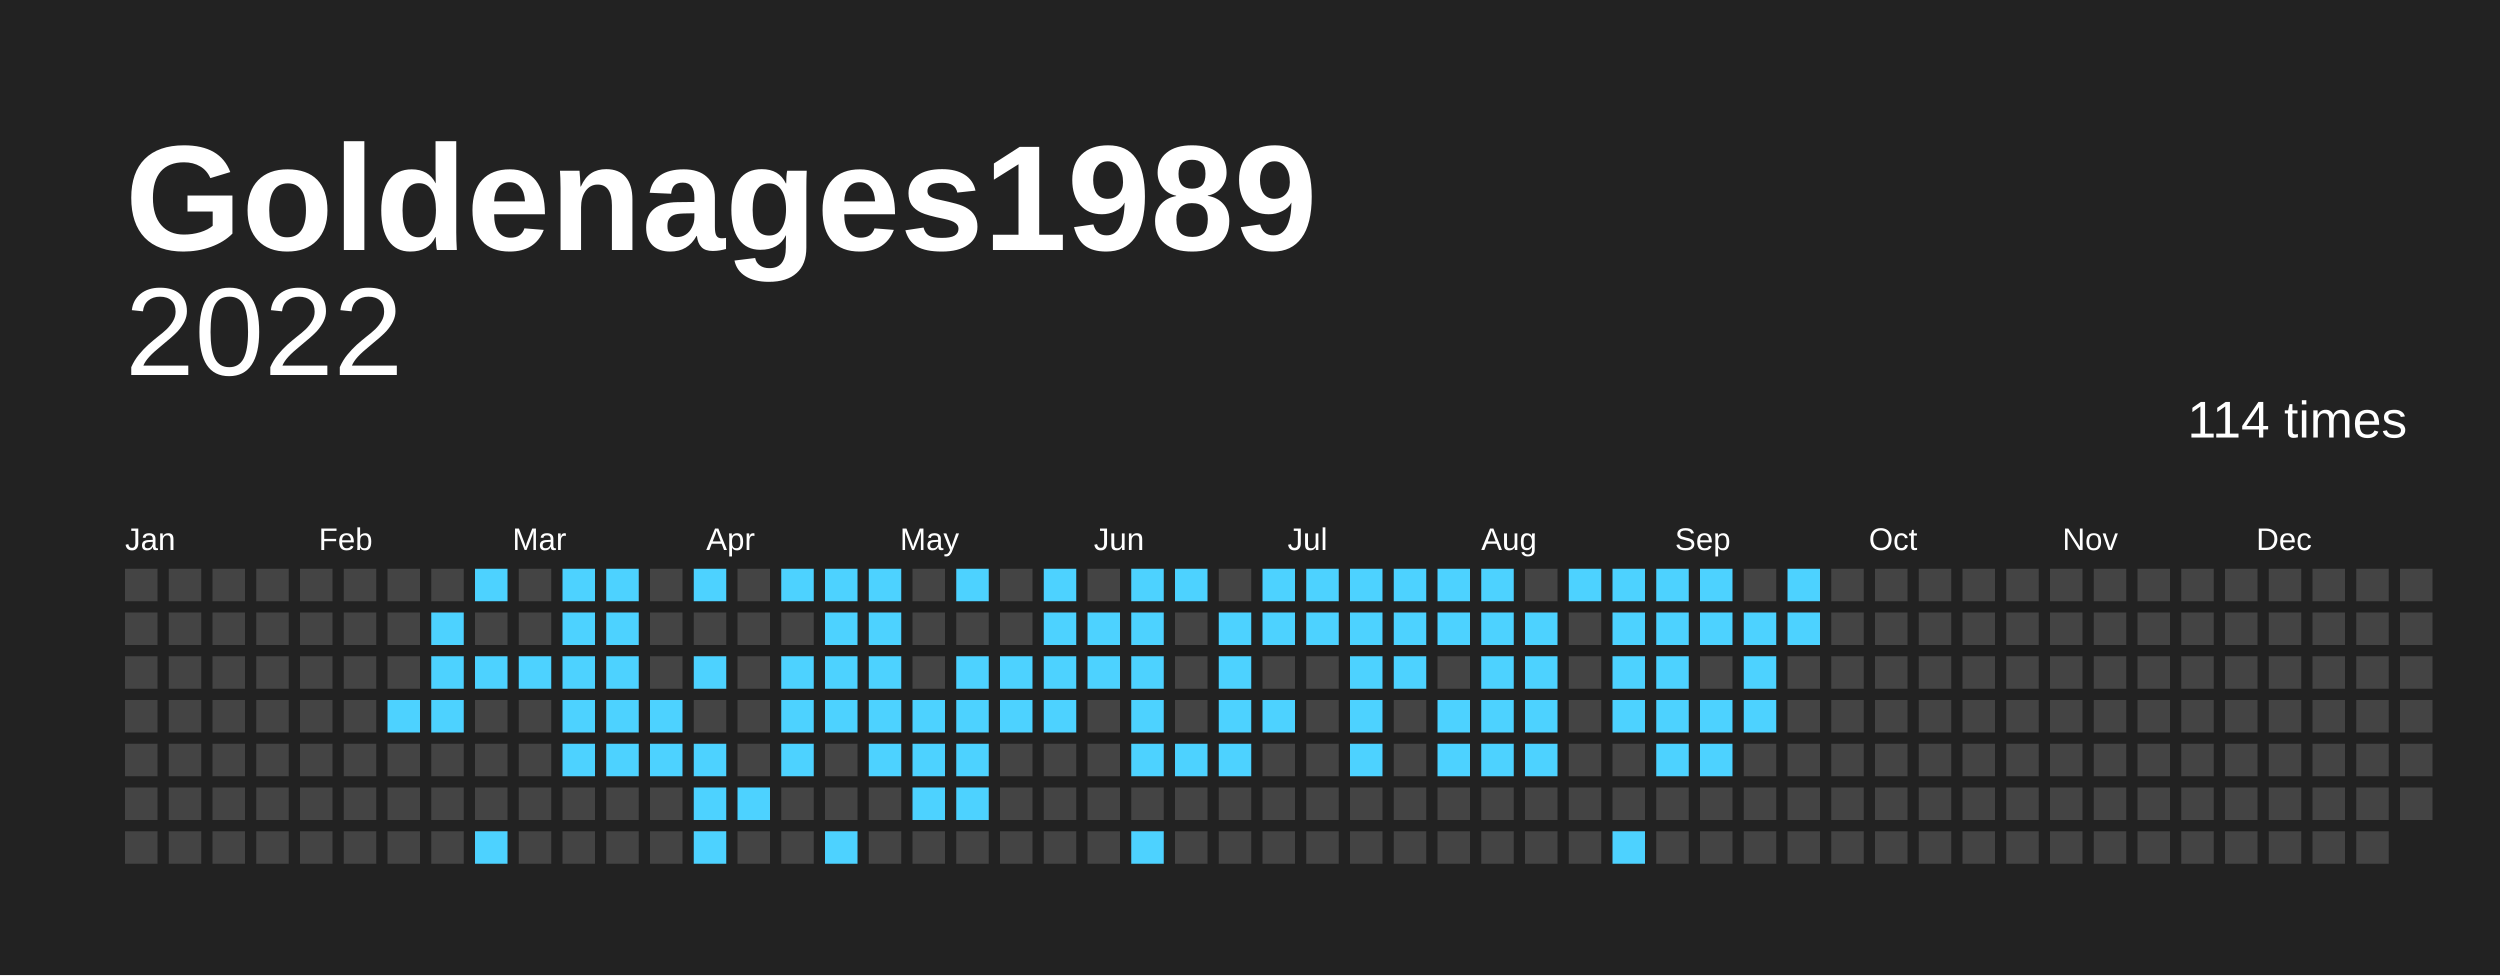
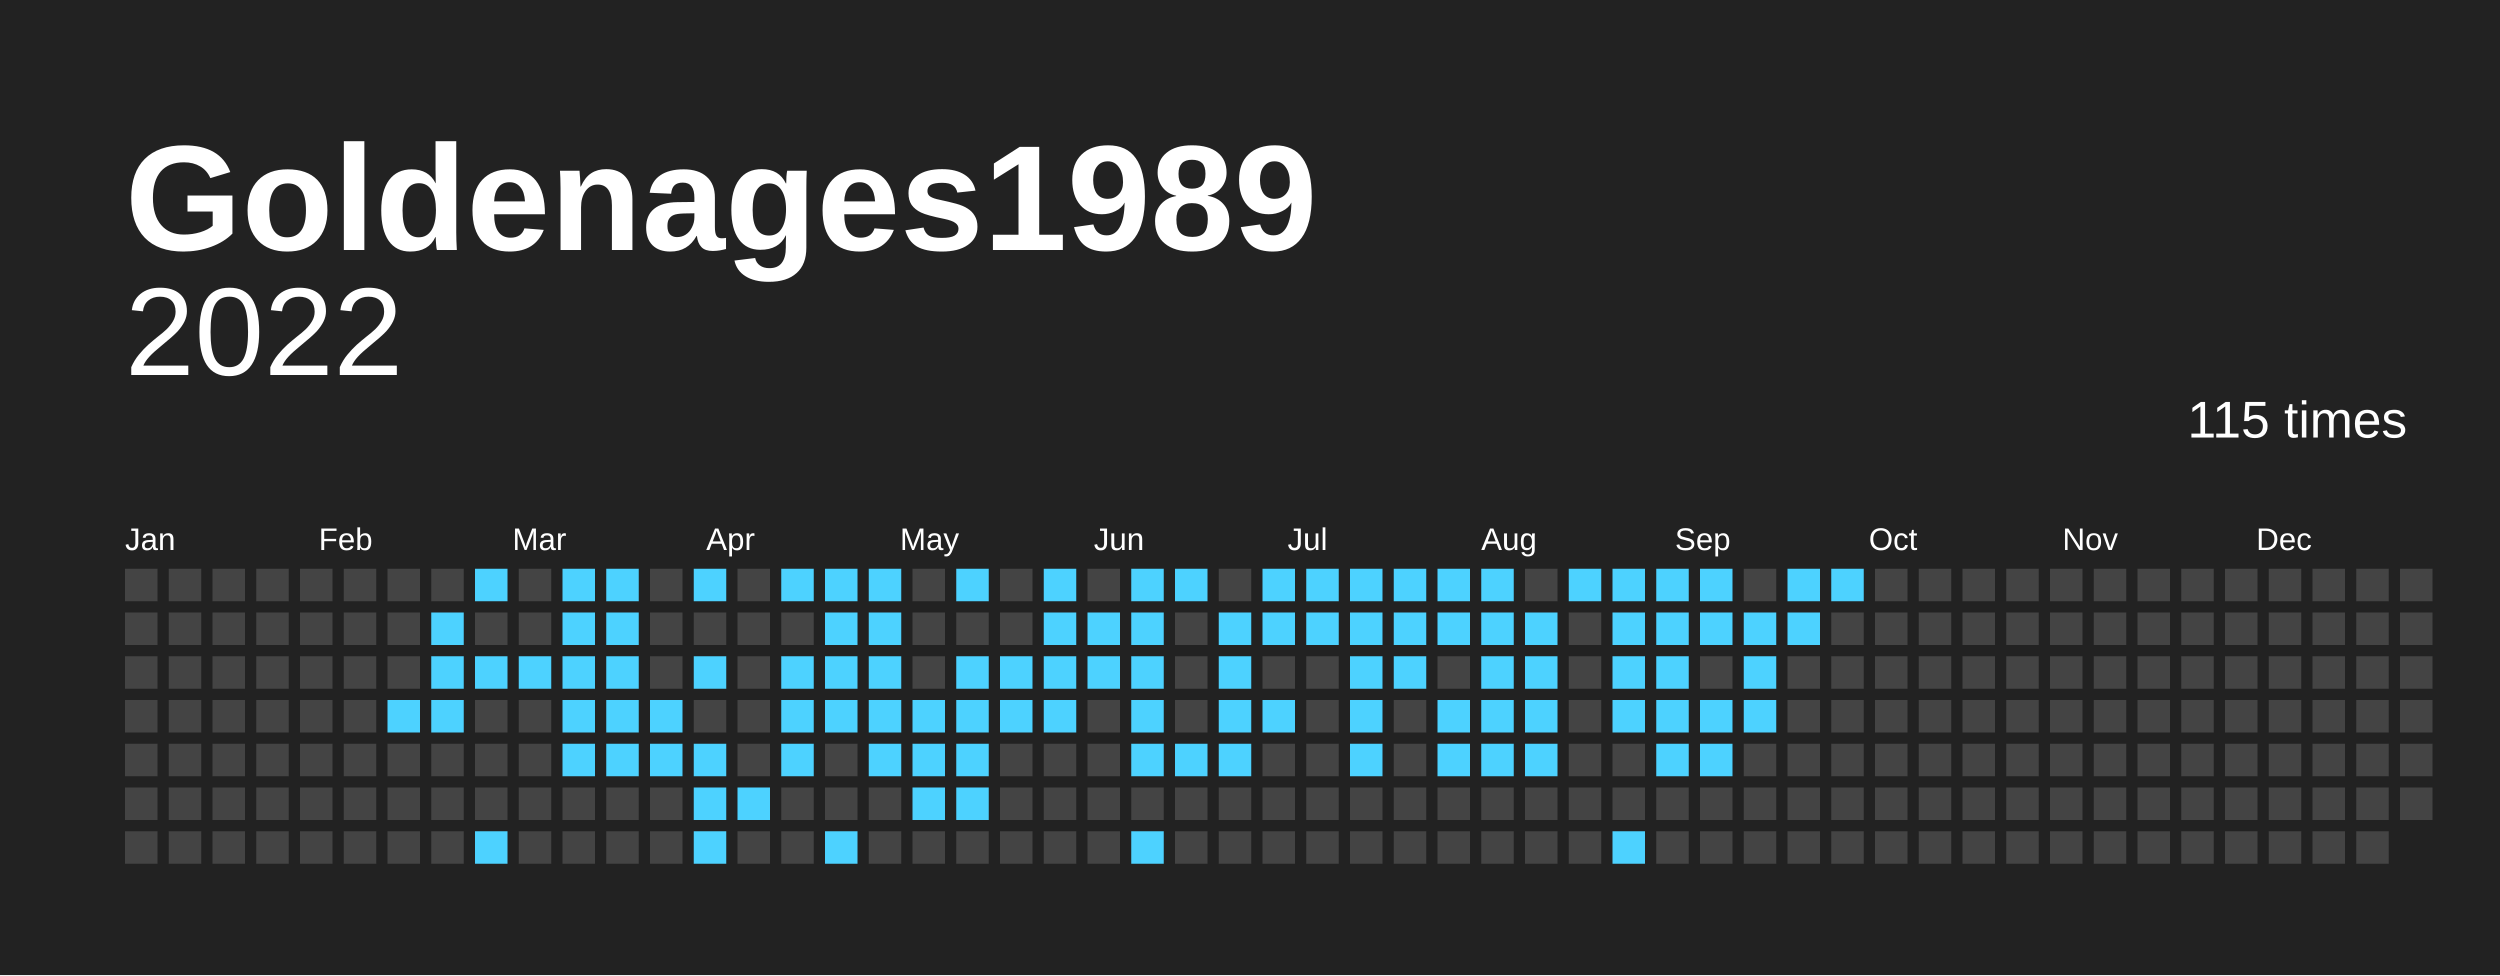
<svg xmlns="http://www.w3.org/2000/svg" baseProfile="full" height="78mm" version="1.1" viewBox="0,0,200,78" width="200mm">
  <defs />
  <rect fill="#222222" height="78" width="200" x="0" y="0" />
  <text fill="#FFFFFF" style="font-size:12px; font-family:Arial; font-weight:bold;" x="10" y="20">Goldenages1989</text>
  <text alignment-baseline="hanging" fill="#FFFFFF" style="font-size:10.0px; font-family:Arial;" x="10" y="30">2022</text>
-   <text alignment-baseline="hanging" fill="#FFFFFF" style="font-size:4.125px; font-family:Arial;" x="175" y="35">114 times</text>
+   <text alignment-baseline="hanging" fill="#FFFFFF" style="font-size:4.125px; font-family:Arial;" x="175" y="35">115 times</text>
  <text fill="#FFFFFF" style="font-size:2.5px; font-family:Arial" x="10.0" y="44">Jan</text>
  <text fill="#FFFFFF" style="font-size:2.5px; font-family:Arial" x="25.5" y="44">Feb</text>
  <text fill="#FFFFFF" style="font-size:2.5px; font-family:Arial" x="41.0" y="44">Mar</text>
  <text fill="#FFFFFF" style="font-size:2.5px; font-family:Arial" x="56.5" y="44">Apr</text>
  <text fill="#FFFFFF" style="font-size:2.5px; font-family:Arial" x="72.0" y="44">May</text>
  <text fill="#FFFFFF" style="font-size:2.5px; font-family:Arial" x="87.5" y="44">Jun</text>
  <text fill="#FFFFFF" style="font-size:2.5px; font-family:Arial" x="103.0" y="44">Jul</text>
  <text fill="#FFFFFF" style="font-size:2.5px; font-family:Arial" x="118.5" y="44">Aug</text>
  <text fill="#FFFFFF" style="font-size:2.5px; font-family:Arial" x="134.0" y="44">Sep</text>
  <text fill="#FFFFFF" style="font-size:2.5px; font-family:Arial" x="149.5" y="44">Oct</text>
  <text fill="#FFFFFF" style="font-size:2.5px; font-family:Arial" x="165.0" y="44">Nov</text>
  <text fill="#FFFFFF" style="font-size:2.5px; font-family:Arial" x="180.5" y="44">Dec</text>
  <rect fill="#444444" height="2.6" width="2.6" x="10.0" y="45.5" />
  <rect fill="#444444" height="2.6" width="2.6" x="10.0" y="49.0" />
  <rect fill="#444444" height="2.6" width="2.6" x="10.0" y="52.5" />
  <rect fill="#444444" height="2.6" width="2.6" x="10.0" y="56.0" />
  <rect fill="#444444" height="2.6" width="2.6" x="10.0" y="59.5" />
  <rect fill="#444444" height="2.6" width="2.6" x="10.0" y="63.0" />
  <rect fill="#444444" height="2.6" width="2.6" x="10.0" y="66.5" />
  <rect fill="#444444" height="2.6" width="2.6" x="13.5" y="45.5" />
  <rect fill="#444444" height="2.6" width="2.6" x="13.5" y="49.0" />
  <rect fill="#444444" height="2.6" width="2.6" x="13.5" y="52.5" />
  <rect fill="#444444" height="2.6" width="2.6" x="13.5" y="56.0" />
  <rect fill="#444444" height="2.6" width="2.6" x="13.5" y="59.5" />
  <rect fill="#444444" height="2.6" width="2.6" x="13.5" y="63.0" />
  <rect fill="#444444" height="2.6" width="2.6" x="13.5" y="66.5" />
  <rect fill="#444444" height="2.6" width="2.6" x="17.0" y="45.5" />
  <rect fill="#444444" height="2.6" width="2.6" x="17.0" y="49.0" />
  <rect fill="#444444" height="2.6" width="2.6" x="17.0" y="52.5" />
  <rect fill="#444444" height="2.6" width="2.6" x="17.0" y="56.0" />
  <rect fill="#444444" height="2.6" width="2.6" x="17.0" y="59.5" />
  <rect fill="#444444" height="2.6" width="2.6" x="17.0" y="63.0" />
  <rect fill="#444444" height="2.6" width="2.6" x="17.0" y="66.5" />
  <rect fill="#444444" height="2.6" width="2.6" x="20.5" y="45.5" />
  <rect fill="#444444" height="2.6" width="2.6" x="20.5" y="49.0" />
  <rect fill="#444444" height="2.6" width="2.6" x="20.5" y="52.5" />
  <rect fill="#444444" height="2.6" width="2.6" x="20.5" y="56.0" />
  <rect fill="#444444" height="2.6" width="2.6" x="20.5" y="59.5" />
  <rect fill="#444444" height="2.6" width="2.6" x="20.5" y="63.0" />
  <rect fill="#444444" height="2.6" width="2.6" x="20.5" y="66.5" />
  <rect fill="#444444" height="2.6" width="2.6" x="24.0" y="45.5" />
  <rect fill="#444444" height="2.6" width="2.6" x="24.0" y="49.0" />
  <rect fill="#444444" height="2.6" width="2.6" x="24.0" y="52.5" />
  <rect fill="#444444" height="2.6" width="2.6" x="24.0" y="56.0" />
  <rect fill="#444444" height="2.6" width="2.6" x="24.0" y="59.5" />
  <rect fill="#444444" height="2.6" width="2.6" x="24.0" y="63.0" />
  <rect fill="#444444" height="2.6" width="2.6" x="24.0" y="66.5" />
  <rect fill="#444444" height="2.6" width="2.6" x="27.5" y="45.5" />
  <rect fill="#444444" height="2.6" width="2.6" x="27.5" y="49.0" />
  <rect fill="#444444" height="2.6" width="2.6" x="27.5" y="52.5" />
  <rect fill="#444444" height="2.6" width="2.6" x="27.5" y="56.0" />
  <rect fill="#444444" height="2.6" width="2.6" x="27.5" y="59.5" />
  <rect fill="#444444" height="2.6" width="2.6" x="27.5" y="63.0" />
  <rect fill="#444444" height="2.6" width="2.6" x="27.5" y="66.5" />
  <rect fill="#444444" height="2.6" width="2.6" x="31.0" y="45.5" />
  <rect fill="#444444" height="2.6" width="2.6" x="31.0" y="49.0" />
  <rect fill="#444444" height="2.6" width="2.6" x="31.0" y="52.5" />
  <rect fill="#4DD2FF" height="2.6" width="2.6" x="31.0" y="56.0" />
  <rect fill="#444444" height="2.6" width="2.6" x="31.0" y="59.5" />
  <rect fill="#444444" height="2.6" width="2.6" x="31.0" y="63.0" />
  <rect fill="#444444" height="2.6" width="2.6" x="31.0" y="66.5" />
  <rect fill="#444444" height="2.6" width="2.6" x="34.5" y="45.5" />
  <rect fill="#4DD2FF" height="2.6" width="2.6" x="34.5" y="49.0" />
  <rect fill="#4DD2FF" height="2.6" width="2.6" x="34.5" y="52.5" />
  <rect fill="#4DD2FF" height="2.6" width="2.6" x="34.5" y="56.0" />
  <rect fill="#444444" height="2.6" width="2.6" x="34.5" y="59.5" />
  <rect fill="#444444" height="2.6" width="2.6" x="34.5" y="63.0" />
  <rect fill="#444444" height="2.6" width="2.6" x="34.5" y="66.5" />
  <rect fill="#4DD2FF" height="2.6" width="2.6" x="38.0" y="45.5" />
  <rect fill="#444444" height="2.6" width="2.6" x="38.0" y="49.0" />
  <rect fill="#4DD2FF" height="2.6" width="2.6" x="38.0" y="52.5" />
  <rect fill="#444444" height="2.6" width="2.6" x="38.0" y="56.0" />
  <rect fill="#444444" height="2.6" width="2.6" x="38.0" y="59.5" />
  <rect fill="#444444" height="2.6" width="2.6" x="38.0" y="63.0" />
  <rect fill="#4DD2FF" height="2.6" width="2.6" x="38.0" y="66.5" />
  <rect fill="#444444" height="2.6" width="2.6" x="41.5" y="45.5" />
  <rect fill="#444444" height="2.6" width="2.6" x="41.5" y="49.0" />
  <rect fill="#4DD2FF" height="2.6" width="2.6" x="41.5" y="52.5" />
  <rect fill="#444444" height="2.6" width="2.6" x="41.5" y="56.0" />
  <rect fill="#444444" height="2.6" width="2.6" x="41.5" y="59.5" />
  <rect fill="#444444" height="2.6" width="2.6" x="41.5" y="63.0" />
  <rect fill="#444444" height="2.6" width="2.6" x="41.5" y="66.5" />
  <rect fill="#4DD2FF" height="2.6" width="2.6" x="45.0" y="45.5" />
  <rect fill="#4DD2FF" height="2.6" width="2.6" x="45.0" y="49.0" />
  <rect fill="#4DD2FF" height="2.6" width="2.6" x="45.0" y="52.5" />
  <rect fill="#4DD2FF" height="2.6" width="2.6" x="45.0" y="56.0" />
  <rect fill="#4DD2FF" height="2.6" width="2.6" x="45.0" y="59.5" />
  <rect fill="#444444" height="2.6" width="2.6" x="45.0" y="63.0" />
  <rect fill="#444444" height="2.6" width="2.6" x="45.0" y="66.5" />
  <rect fill="#4DD2FF" height="2.6" width="2.6" x="48.5" y="45.5" />
  <rect fill="#4DD2FF" height="2.6" width="2.6" x="48.5" y="49.0" />
  <rect fill="#4DD2FF" height="2.6" width="2.6" x="48.5" y="52.5" />
  <rect fill="#4DD2FF" height="2.6" width="2.6" x="48.5" y="56.0" />
  <rect fill="#4DD2FF" height="2.6" width="2.6" x="48.5" y="59.5" />
  <rect fill="#444444" height="2.6" width="2.6" x="48.5" y="63.0" />
  <rect fill="#444444" height="2.6" width="2.6" x="48.5" y="66.5" />
  <rect fill="#444444" height="2.6" width="2.6" x="52.0" y="45.5" />
  <rect fill="#444444" height="2.6" width="2.6" x="52.0" y="49.0" />
  <rect fill="#444444" height="2.6" width="2.6" x="52.0" y="52.5" />
  <rect fill="#4DD2FF" height="2.6" width="2.6" x="52.0" y="56.0" />
  <rect fill="#4DD2FF" height="2.6" width="2.6" x="52.0" y="59.5" />
  <rect fill="#444444" height="2.6" width="2.6" x="52.0" y="63.0" />
  <rect fill="#444444" height="2.6" width="2.6" x="52.0" y="66.5" />
  <rect fill="#4DD2FF" height="2.6" width="2.6" x="55.5" y="45.5" />
  <rect fill="#444444" height="2.6" width="2.6" x="55.5" y="49.0" />
  <rect fill="#4DD2FF" height="2.6" width="2.6" x="55.5" y="52.5" />
  <rect fill="#444444" height="2.6" width="2.6" x="55.5" y="56.0" />
  <rect fill="#4DD2FF" height="2.6" width="2.6" x="55.5" y="59.5" />
  <rect fill="#4DD2FF" height="2.6" width="2.6" x="55.5" y="63.0" />
  <rect fill="#4DD2FF" height="2.6" width="2.6" x="55.5" y="66.5" />
  <rect fill="#444444" height="2.6" width="2.6" x="59.0" y="45.5" />
  <rect fill="#444444" height="2.6" width="2.6" x="59.0" y="49.0" />
  <rect fill="#444444" height="2.6" width="2.6" x="59.0" y="52.5" />
  <rect fill="#444444" height="2.6" width="2.6" x="59.0" y="56.0" />
  <rect fill="#444444" height="2.6" width="2.6" x="59.0" y="59.5" />
  <rect fill="#4DD2FF" height="2.6" width="2.6" x="59.0" y="63.0" />
  <rect fill="#444444" height="2.6" width="2.6" x="59.0" y="66.5" />
  <rect fill="#4DD2FF" height="2.6" width="2.6" x="62.5" y="45.5" />
  <rect fill="#444444" height="2.6" width="2.6" x="62.5" y="49.0" />
  <rect fill="#4DD2FF" height="2.6" width="2.6" x="62.5" y="52.5" />
  <rect fill="#4DD2FF" height="2.6" width="2.6" x="62.5" y="56.0" />
  <rect fill="#4DD2FF" height="2.6" width="2.6" x="62.5" y="59.5" />
  <rect fill="#444444" height="2.6" width="2.6" x="62.5" y="63.0" />
  <rect fill="#444444" height="2.6" width="2.6" x="62.5" y="66.5" />
  <rect fill="#4DD2FF" height="2.6" width="2.6" x="66.0" y="45.5" />
  <rect fill="#4DD2FF" height="2.6" width="2.6" x="66.0" y="49.0" />
  <rect fill="#4DD2FF" height="2.6" width="2.6" x="66.0" y="52.5" />
  <rect fill="#4DD2FF" height="2.6" width="2.6" x="66.0" y="56.0" />
  <rect fill="#444444" height="2.6" width="2.6" x="66.0" y="59.5" />
  <rect fill="#444444" height="2.6" width="2.6" x="66.0" y="63.0" />
  <rect fill="#4DD2FF" height="2.6" width="2.6" x="66.0" y="66.5" />
  <rect fill="#4DD2FF" height="2.6" width="2.6" x="69.5" y="45.5" />
  <rect fill="#4DD2FF" height="2.6" width="2.6" x="69.5" y="49.0" />
  <rect fill="#4DD2FF" height="2.6" width="2.6" x="69.5" y="52.5" />
  <rect fill="#4DD2FF" height="2.6" width="2.6" x="69.5" y="56.0" />
  <rect fill="#4DD2FF" height="2.6" width="2.6" x="69.5" y="59.5" />
  <rect fill="#444444" height="2.6" width="2.6" x="69.5" y="63.0" />
  <rect fill="#444444" height="2.6" width="2.6" x="69.5" y="66.5" />
  <rect fill="#444444" height="2.6" width="2.6" x="73.0" y="45.5" />
  <rect fill="#444444" height="2.6" width="2.6" x="73.0" y="49.0" />
  <rect fill="#444444" height="2.6" width="2.6" x="73.0" y="52.5" />
  <rect fill="#4DD2FF" height="2.6" width="2.6" x="73.0" y="56.0" />
  <rect fill="#4DD2FF" height="2.6" width="2.6" x="73.0" y="59.5" />
  <rect fill="#4DD2FF" height="2.6" width="2.6" x="73.0" y="63.0" />
  <rect fill="#444444" height="2.6" width="2.6" x="73.0" y="66.5" />
  <rect fill="#4DD2FF" height="2.6" width="2.6" x="76.5" y="45.5" />
  <rect fill="#444444" height="2.6" width="2.6" x="76.5" y="49.0" />
  <rect fill="#4DD2FF" height="2.6" width="2.6" x="76.5" y="52.5" />
  <rect fill="#4DD2FF" height="2.6" width="2.6" x="76.5" y="56.0" />
  <rect fill="#4DD2FF" height="2.6" width="2.6" x="76.5" y="59.5" />
  <rect fill="#4DD2FF" height="2.6" width="2.6" x="76.5" y="63.0" />
  <rect fill="#444444" height="2.6" width="2.6" x="76.5" y="66.5" />
  <rect fill="#444444" height="2.6" width="2.6" x="80.0" y="45.5" />
  <rect fill="#444444" height="2.6" width="2.6" x="80.0" y="49.0" />
  <rect fill="#4DD2FF" height="2.6" width="2.6" x="80.0" y="52.5" />
  <rect fill="#4DD2FF" height="2.6" width="2.6" x="80.0" y="56.0" />
  <rect fill="#444444" height="2.6" width="2.6" x="80.0" y="59.5" />
  <rect fill="#444444" height="2.6" width="2.6" x="80.0" y="63.0" />
  <rect fill="#444444" height="2.6" width="2.6" x="80.0" y="66.5" />
  <rect fill="#4DD2FF" height="2.6" width="2.6" x="83.5" y="45.5" />
  <rect fill="#4DD2FF" height="2.6" width="2.6" x="83.5" y="49.0" />
  <rect fill="#4DD2FF" height="2.6" width="2.6" x="83.5" y="52.5" />
  <rect fill="#4DD2FF" height="2.6" width="2.6" x="83.5" y="56.0" />
  <rect fill="#444444" height="2.6" width="2.6" x="83.5" y="59.5" />
  <rect fill="#444444" height="2.6" width="2.6" x="83.5" y="63.0" />
  <rect fill="#444444" height="2.6" width="2.6" x="83.5" y="66.5" />
  <rect fill="#444444" height="2.6" width="2.6" x="87.0" y="45.5" />
  <rect fill="#4DD2FF" height="2.6" width="2.6" x="87.0" y="49.0" />
  <rect fill="#4DD2FF" height="2.6" width="2.6" x="87.0" y="52.5" />
  <rect fill="#444444" height="2.6" width="2.6" x="87.0" y="56.0" />
  <rect fill="#444444" height="2.6" width="2.6" x="87.0" y="59.5" />
  <rect fill="#444444" height="2.6" width="2.6" x="87.0" y="63.0" />
  <rect fill="#444444" height="2.6" width="2.6" x="87.0" y="66.5" />
  <rect fill="#4DD2FF" height="2.6" width="2.6" x="90.5" y="45.5" />
  <rect fill="#4DD2FF" height="2.6" width="2.6" x="90.5" y="49.0" />
  <rect fill="#4DD2FF" height="2.6" width="2.6" x="90.5" y="52.5" />
  <rect fill="#4DD2FF" height="2.6" width="2.6" x="90.5" y="56.0" />
  <rect fill="#4DD2FF" height="2.6" width="2.6" x="90.5" y="59.5" />
  <rect fill="#444444" height="2.6" width="2.6" x="90.5" y="63.0" />
  <rect fill="#4DD2FF" height="2.6" width="2.6" x="90.5" y="66.5" />
  <rect fill="#4DD2FF" height="2.6" width="2.6" x="94.0" y="45.5" />
  <rect fill="#444444" height="2.6" width="2.6" x="94.0" y="49.0" />
  <rect fill="#444444" height="2.6" width="2.6" x="94.0" y="52.5" />
  <rect fill="#444444" height="2.6" width="2.6" x="94.0" y="56.0" />
  <rect fill="#4DD2FF" height="2.6" width="2.6" x="94.0" y="59.5" />
  <rect fill="#444444" height="2.6" width="2.6" x="94.0" y="63.0" />
  <rect fill="#444444" height="2.6" width="2.6" x="94.0" y="66.5" />
  <rect fill="#444444" height="2.6" width="2.6" x="97.5" y="45.5" />
  <rect fill="#4DD2FF" height="2.6" width="2.6" x="97.5" y="49.0" />
  <rect fill="#4DD2FF" height="2.6" width="2.6" x="97.5" y="52.5" />
  <rect fill="#4DD2FF" height="2.6" width="2.6" x="97.5" y="56.0" />
  <rect fill="#4DD2FF" height="2.6" width="2.6" x="97.5" y="59.5" />
  <rect fill="#444444" height="2.6" width="2.6" x="97.5" y="63.0" />
  <rect fill="#444444" height="2.6" width="2.6" x="97.5" y="66.5" />
  <rect fill="#4DD2FF" height="2.6" width="2.6" x="101.0" y="45.5" />
  <rect fill="#4DD2FF" height="2.6" width="2.6" x="101.0" y="49.0" />
  <rect fill="#444444" height="2.6" width="2.6" x="101.0" y="52.5" />
  <rect fill="#4DD2FF" height="2.6" width="2.6" x="101.0" y="56.0" />
  <rect fill="#444444" height="2.6" width="2.6" x="101.0" y="59.5" />
  <rect fill="#444444" height="2.6" width="2.6" x="101.0" y="63.0" />
  <rect fill="#444444" height="2.6" width="2.6" x="101.0" y="66.5" />
  <rect fill="#4DD2FF" height="2.6" width="2.6" x="104.5" y="45.5" />
  <rect fill="#4DD2FF" height="2.6" width="2.6" x="104.5" y="49.0" />
  <rect fill="#444444" height="2.6" width="2.6" x="104.5" y="52.5" />
  <rect fill="#444444" height="2.6" width="2.6" x="104.5" y="56.0" />
  <rect fill="#444444" height="2.6" width="2.6" x="104.5" y="59.5" />
  <rect fill="#444444" height="2.6" width="2.6" x="104.5" y="63.0" />
  <rect fill="#444444" height="2.6" width="2.6" x="104.5" y="66.5" />
  <rect fill="#4DD2FF" height="2.6" width="2.6" x="108.0" y="45.5" />
  <rect fill="#4DD2FF" height="2.6" width="2.6" x="108.0" y="49.0" />
  <rect fill="#4DD2FF" height="2.6" width="2.6" x="108.0" y="52.5" />
  <rect fill="#4DD2FF" height="2.6" width="2.6" x="108.0" y="56.0" />
  <rect fill="#4DD2FF" height="2.6" width="2.6" x="108.0" y="59.5" />
  <rect fill="#444444" height="2.6" width="2.6" x="108.0" y="63.0" />
  <rect fill="#444444" height="2.6" width="2.6" x="108.0" y="66.5" />
  <rect fill="#4DD2FF" height="2.6" width="2.6" x="111.5" y="45.5" />
  <rect fill="#4DD2FF" height="2.6" width="2.6" x="111.5" y="49.0" />
  <rect fill="#4DD2FF" height="2.6" width="2.6" x="111.5" y="52.5" />
  <rect fill="#444444" height="2.6" width="2.6" x="111.5" y="56.0" />
  <rect fill="#444444" height="2.6" width="2.6" x="111.5" y="59.5" />
  <rect fill="#444444" height="2.6" width="2.6" x="111.5" y="63.0" />
  <rect fill="#444444" height="2.6" width="2.6" x="111.5" y="66.5" />
  <rect fill="#4DD2FF" height="2.6" width="2.6" x="115.0" y="45.5" />
  <rect fill="#4DD2FF" height="2.6" width="2.6" x="115.0" y="49.0" />
  <rect fill="#444444" height="2.6" width="2.6" x="115.0" y="52.5" />
  <rect fill="#4DD2FF" height="2.6" width="2.6" x="115.0" y="56.0" />
  <rect fill="#4DD2FF" height="2.6" width="2.6" x="115.0" y="59.5" />
  <rect fill="#444444" height="2.6" width="2.6" x="115.0" y="63.0" />
  <rect fill="#444444" height="2.6" width="2.6" x="115.0" y="66.5" />
  <rect fill="#4DD2FF" height="2.6" width="2.6" x="118.5" y="45.5" />
  <rect fill="#4DD2FF" height="2.6" width="2.6" x="118.5" y="49.0" />
  <rect fill="#4DD2FF" height="2.6" width="2.6" x="118.5" y="52.5" />
  <rect fill="#4DD2FF" height="2.6" width="2.6" x="118.5" y="56.0" />
  <rect fill="#4DD2FF" height="2.6" width="2.6" x="118.5" y="59.5" />
  <rect fill="#444444" height="2.6" width="2.6" x="118.5" y="63.0" />
  <rect fill="#444444" height="2.6" width="2.6" x="118.5" y="66.5" />
  <rect fill="#444444" height="2.6" width="2.6" x="122.0" y="45.5" />
  <rect fill="#4DD2FF" height="2.6" width="2.6" x="122.0" y="49.0" />
  <rect fill="#4DD2FF" height="2.6" width="2.6" x="122.0" y="52.5" />
  <rect fill="#4DD2FF" height="2.6" width="2.6" x="122.0" y="56.0" />
  <rect fill="#4DD2FF" height="2.6" width="2.6" x="122.0" y="59.5" />
  <rect fill="#444444" height="2.6" width="2.6" x="122.0" y="63.0" />
  <rect fill="#444444" height="2.6" width="2.6" x="122.0" y="66.5" />
  <rect fill="#4DD2FF" height="2.6" width="2.6" x="125.5" y="45.5" />
  <rect fill="#444444" height="2.6" width="2.6" x="125.5" y="49.0" />
  <rect fill="#444444" height="2.6" width="2.6" x="125.5" y="52.5" />
  <rect fill="#444444" height="2.6" width="2.6" x="125.5" y="56.0" />
  <rect fill="#444444" height="2.6" width="2.6" x="125.5" y="59.5" />
  <rect fill="#444444" height="2.6" width="2.6" x="125.5" y="63.0" />
  <rect fill="#444444" height="2.6" width="2.6" x="125.5" y="66.5" />
  <rect fill="#4DD2FF" height="2.6" width="2.6" x="129.0" y="45.5" />
  <rect fill="#4DD2FF" height="2.6" width="2.6" x="129.0" y="49.0" />
  <rect fill="#4DD2FF" height="2.6" width="2.6" x="129.0" y="52.5" />
  <rect fill="#4DD2FF" height="2.6" width="2.6" x="129.0" y="56.0" />
  <rect fill="#444444" height="2.6" width="2.6" x="129.0" y="59.5" />
  <rect fill="#444444" height="2.6" width="2.6" x="129.0" y="63.0" />
  <rect fill="#4DD2FF" height="2.6" width="2.6" x="129.0" y="66.5" />
  <rect fill="#4DD2FF" height="2.6" width="2.6" x="132.5" y="45.5" />
  <rect fill="#4DD2FF" height="2.6" width="2.6" x="132.5" y="49.0" />
  <rect fill="#4DD2FF" height="2.6" width="2.6" x="132.5" y="52.5" />
  <rect fill="#4DD2FF" height="2.6" width="2.6" x="132.5" y="56.0" />
  <rect fill="#4DD2FF" height="2.6" width="2.6" x="132.5" y="59.5" />
  <rect fill="#444444" height="2.6" width="2.6" x="132.5" y="63.0" />
  <rect fill="#444444" height="2.6" width="2.6" x="132.5" y="66.5" />
  <rect fill="#4DD2FF" height="2.6" width="2.6" x="136.0" y="45.5" />
  <rect fill="#4DD2FF" height="2.6" width="2.6" x="136.0" y="49.0" />
  <rect fill="#444444" height="2.6" width="2.6" x="136.0" y="52.5" />
  <rect fill="#4DD2FF" height="2.6" width="2.6" x="136.0" y="56.0" />
  <rect fill="#4DD2FF" height="2.6" width="2.6" x="136.0" y="59.5" />
  <rect fill="#444444" height="2.6" width="2.6" x="136.0" y="63.0" />
  <rect fill="#444444" height="2.6" width="2.6" x="136.0" y="66.5" />
  <rect fill="#444444" height="2.6" width="2.6" x="139.5" y="45.5" />
  <rect fill="#4DD2FF" height="2.6" width="2.6" x="139.5" y="49.0" />
  <rect fill="#4DD2FF" height="2.6" width="2.6" x="139.5" y="52.5" />
  <rect fill="#4DD2FF" height="2.6" width="2.6" x="139.5" y="56.0" />
  <rect fill="#444444" height="2.6" width="2.6" x="139.5" y="59.5" />
  <rect fill="#444444" height="2.6" width="2.6" x="139.5" y="63.0" />
  <rect fill="#444444" height="2.6" width="2.6" x="139.5" y="66.5" />
  <rect fill="#4DD2FF" height="2.6" width="2.6" x="143.0" y="45.5" />
  <rect fill="#4DD2FF" height="2.6" width="2.6" x="143.0" y="49.0" />
  <rect fill="#444444" height="2.6" width="2.6" x="143.0" y="52.5" />
  <rect fill="#444444" height="2.6" width="2.6" x="143.0" y="56.0" />
  <rect fill="#444444" height="2.6" width="2.6" x="143.0" y="59.5" />
  <rect fill="#444444" height="2.6" width="2.6" x="143.0" y="63.0" />
  <rect fill="#444444" height="2.6" width="2.6" x="143.0" y="66.5" />
-   <rect fill="#444444" height="2.6" width="2.6" x="146.5" y="45.5" />
+   <rect fill="#4DD2FF" height="2.6" width="2.6" x="146.5" y="45.5" />
  <rect fill="#444444" height="2.6" width="2.6" x="146.5" y="49.0" />
  <rect fill="#444444" height="2.6" width="2.6" x="146.5" y="52.5" />
  <rect fill="#444444" height="2.6" width="2.6" x="146.5" y="56.0" />
  <rect fill="#444444" height="2.6" width="2.6" x="146.5" y="59.5" />
  <rect fill="#444444" height="2.6" width="2.6" x="146.5" y="63.0" />
  <rect fill="#444444" height="2.6" width="2.6" x="146.5" y="66.5" />
  <rect fill="#444444" height="2.6" width="2.6" x="150.0" y="45.5" />
  <rect fill="#444444" height="2.6" width="2.6" x="150.0" y="49.0" />
  <rect fill="#444444" height="2.6" width="2.6" x="150.0" y="52.5" />
  <rect fill="#444444" height="2.6" width="2.6" x="150.0" y="56.0" />
  <rect fill="#444444" height="2.6" width="2.6" x="150.0" y="59.5" />
  <rect fill="#444444" height="2.6" width="2.6" x="150.0" y="63.0" />
  <rect fill="#444444" height="2.6" width="2.6" x="150.0" y="66.5" />
  <rect fill="#444444" height="2.6" width="2.6" x="153.5" y="45.5" />
  <rect fill="#444444" height="2.6" width="2.6" x="153.5" y="49.0" />
  <rect fill="#444444" height="2.6" width="2.6" x="153.5" y="52.5" />
  <rect fill="#444444" height="2.6" width="2.6" x="153.5" y="56.0" />
  <rect fill="#444444" height="2.6" width="2.6" x="153.5" y="59.5" />
  <rect fill="#444444" height="2.6" width="2.6" x="153.5" y="63.0" />
  <rect fill="#444444" height="2.6" width="2.6" x="153.5" y="66.5" />
  <rect fill="#444444" height="2.6" width="2.6" x="157.0" y="45.5" />
  <rect fill="#444444" height="2.6" width="2.6" x="157.0" y="49.0" />
  <rect fill="#444444" height="2.6" width="2.6" x="157.0" y="52.5" />
  <rect fill="#444444" height="2.6" width="2.6" x="157.0" y="56.0" />
  <rect fill="#444444" height="2.6" width="2.6" x="157.0" y="59.5" />
  <rect fill="#444444" height="2.6" width="2.6" x="157.0" y="63.0" />
  <rect fill="#444444" height="2.6" width="2.6" x="157.0" y="66.5" />
  <rect fill="#444444" height="2.6" width="2.6" x="160.5" y="45.5" />
  <rect fill="#444444" height="2.6" width="2.6" x="160.5" y="49.0" />
  <rect fill="#444444" height="2.6" width="2.6" x="160.5" y="52.5" />
  <rect fill="#444444" height="2.6" width="2.6" x="160.5" y="56.0" />
  <rect fill="#444444" height="2.6" width="2.6" x="160.5" y="59.5" />
  <rect fill="#444444" height="2.6" width="2.6" x="160.5" y="63.0" />
  <rect fill="#444444" height="2.6" width="2.6" x="160.5" y="66.5" />
  <rect fill="#444444" height="2.6" width="2.6" x="164.0" y="45.5" />
  <rect fill="#444444" height="2.6" width="2.6" x="164.0" y="49.0" />
  <rect fill="#444444" height="2.6" width="2.6" x="164.0" y="52.5" />
  <rect fill="#444444" height="2.6" width="2.6" x="164.0" y="56.0" />
  <rect fill="#444444" height="2.6" width="2.6" x="164.0" y="59.5" />
  <rect fill="#444444" height="2.6" width="2.6" x="164.0" y="63.0" />
  <rect fill="#444444" height="2.6" width="2.6" x="164.0" y="66.5" />
  <rect fill="#444444" height="2.6" width="2.6" x="167.5" y="45.5" />
  <rect fill="#444444" height="2.6" width="2.6" x="167.5" y="49.0" />
  <rect fill="#444444" height="2.6" width="2.6" x="167.5" y="52.5" />
  <rect fill="#444444" height="2.6" width="2.6" x="167.5" y="56.0" />
  <rect fill="#444444" height="2.6" width="2.6" x="167.5" y="59.5" />
  <rect fill="#444444" height="2.6" width="2.6" x="167.5" y="63.0" />
  <rect fill="#444444" height="2.6" width="2.6" x="167.5" y="66.5" />
  <rect fill="#444444" height="2.6" width="2.6" x="171.0" y="45.5" />
  <rect fill="#444444" height="2.6" width="2.6" x="171.0" y="49.0" />
  <rect fill="#444444" height="2.6" width="2.6" x="171.0" y="52.5" />
  <rect fill="#444444" height="2.6" width="2.6" x="171.0" y="56.0" />
  <rect fill="#444444" height="2.6" width="2.6" x="171.0" y="59.5" />
  <rect fill="#444444" height="2.6" width="2.6" x="171.0" y="63.0" />
  <rect fill="#444444" height="2.6" width="2.6" x="171.0" y="66.5" />
  <rect fill="#444444" height="2.6" width="2.6" x="174.5" y="45.5" />
  <rect fill="#444444" height="2.6" width="2.6" x="174.5" y="49.0" />
  <rect fill="#444444" height="2.6" width="2.6" x="174.5" y="52.5" />
  <rect fill="#444444" height="2.6" width="2.6" x="174.5" y="56.0" />
  <rect fill="#444444" height="2.6" width="2.6" x="174.5" y="59.5" />
  <rect fill="#444444" height="2.6" width="2.6" x="174.5" y="63.0" />
  <rect fill="#444444" height="2.6" width="2.6" x="174.5" y="66.5" />
  <rect fill="#444444" height="2.6" width="2.6" x="178.0" y="45.5" />
  <rect fill="#444444" height="2.6" width="2.6" x="178.0" y="49.0" />
  <rect fill="#444444" height="2.6" width="2.6" x="178.0" y="52.5" />
  <rect fill="#444444" height="2.6" width="2.6" x="178.0" y="56.0" />
  <rect fill="#444444" height="2.6" width="2.6" x="178.0" y="59.5" />
  <rect fill="#444444" height="2.6" width="2.6" x="178.0" y="63.0" />
  <rect fill="#444444" height="2.6" width="2.6" x="178.0" y="66.5" />
  <rect fill="#444444" height="2.6" width="2.6" x="181.5" y="45.5" />
  <rect fill="#444444" height="2.6" width="2.6" x="181.5" y="49.0" />
  <rect fill="#444444" height="2.6" width="2.6" x="181.5" y="52.5" />
  <rect fill="#444444" height="2.6" width="2.6" x="181.5" y="56.0" />
  <rect fill="#444444" height="2.6" width="2.6" x="181.5" y="59.5" />
  <rect fill="#444444" height="2.6" width="2.6" x="181.5" y="63.0" />
  <rect fill="#444444" height="2.6" width="2.6" x="181.5" y="66.5" />
  <rect fill="#444444" height="2.6" width="2.6" x="185.0" y="45.5" />
  <rect fill="#444444" height="2.6" width="2.6" x="185.0" y="49.0" />
  <rect fill="#444444" height="2.6" width="2.6" x="185.0" y="52.5" />
  <rect fill="#444444" height="2.6" width="2.6" x="185.0" y="56.0" />
  <rect fill="#444444" height="2.6" width="2.6" x="185.0" y="59.5" />
  <rect fill="#444444" height="2.6" width="2.6" x="185.0" y="63.0" />
  <rect fill="#444444" height="2.6" width="2.6" x="185.0" y="66.5" />
  <rect fill="#444444" height="2.6" width="2.6" x="188.5" y="45.5" />
  <rect fill="#444444" height="2.6" width="2.6" x="188.5" y="49.0" />
  <rect fill="#444444" height="2.6" width="2.6" x="188.5" y="52.5" />
  <rect fill="#444444" height="2.6" width="2.6" x="188.5" y="56.0" />
  <rect fill="#444444" height="2.6" width="2.6" x="188.5" y="59.5" />
  <rect fill="#444444" height="2.6" width="2.6" x="188.5" y="63.0" />
  <rect fill="#444444" height="2.6" width="2.6" x="188.5" y="66.5" />
  <rect fill="#444444" height="2.6" width="2.6" x="192.0" y="45.5" />
  <rect fill="#444444" height="2.6" width="2.6" x="192.0" y="49.0" />
  <rect fill="#444444" height="2.6" width="2.6" x="192.0" y="52.5" />
  <rect fill="#444444" height="2.6" width="2.6" x="192.0" y="56.0" />
  <rect fill="#444444" height="2.6" width="2.6" x="192.0" y="59.5" />
  <rect fill="#444444" height="2.6" width="2.6" x="192.0" y="63.0" />
</svg>
